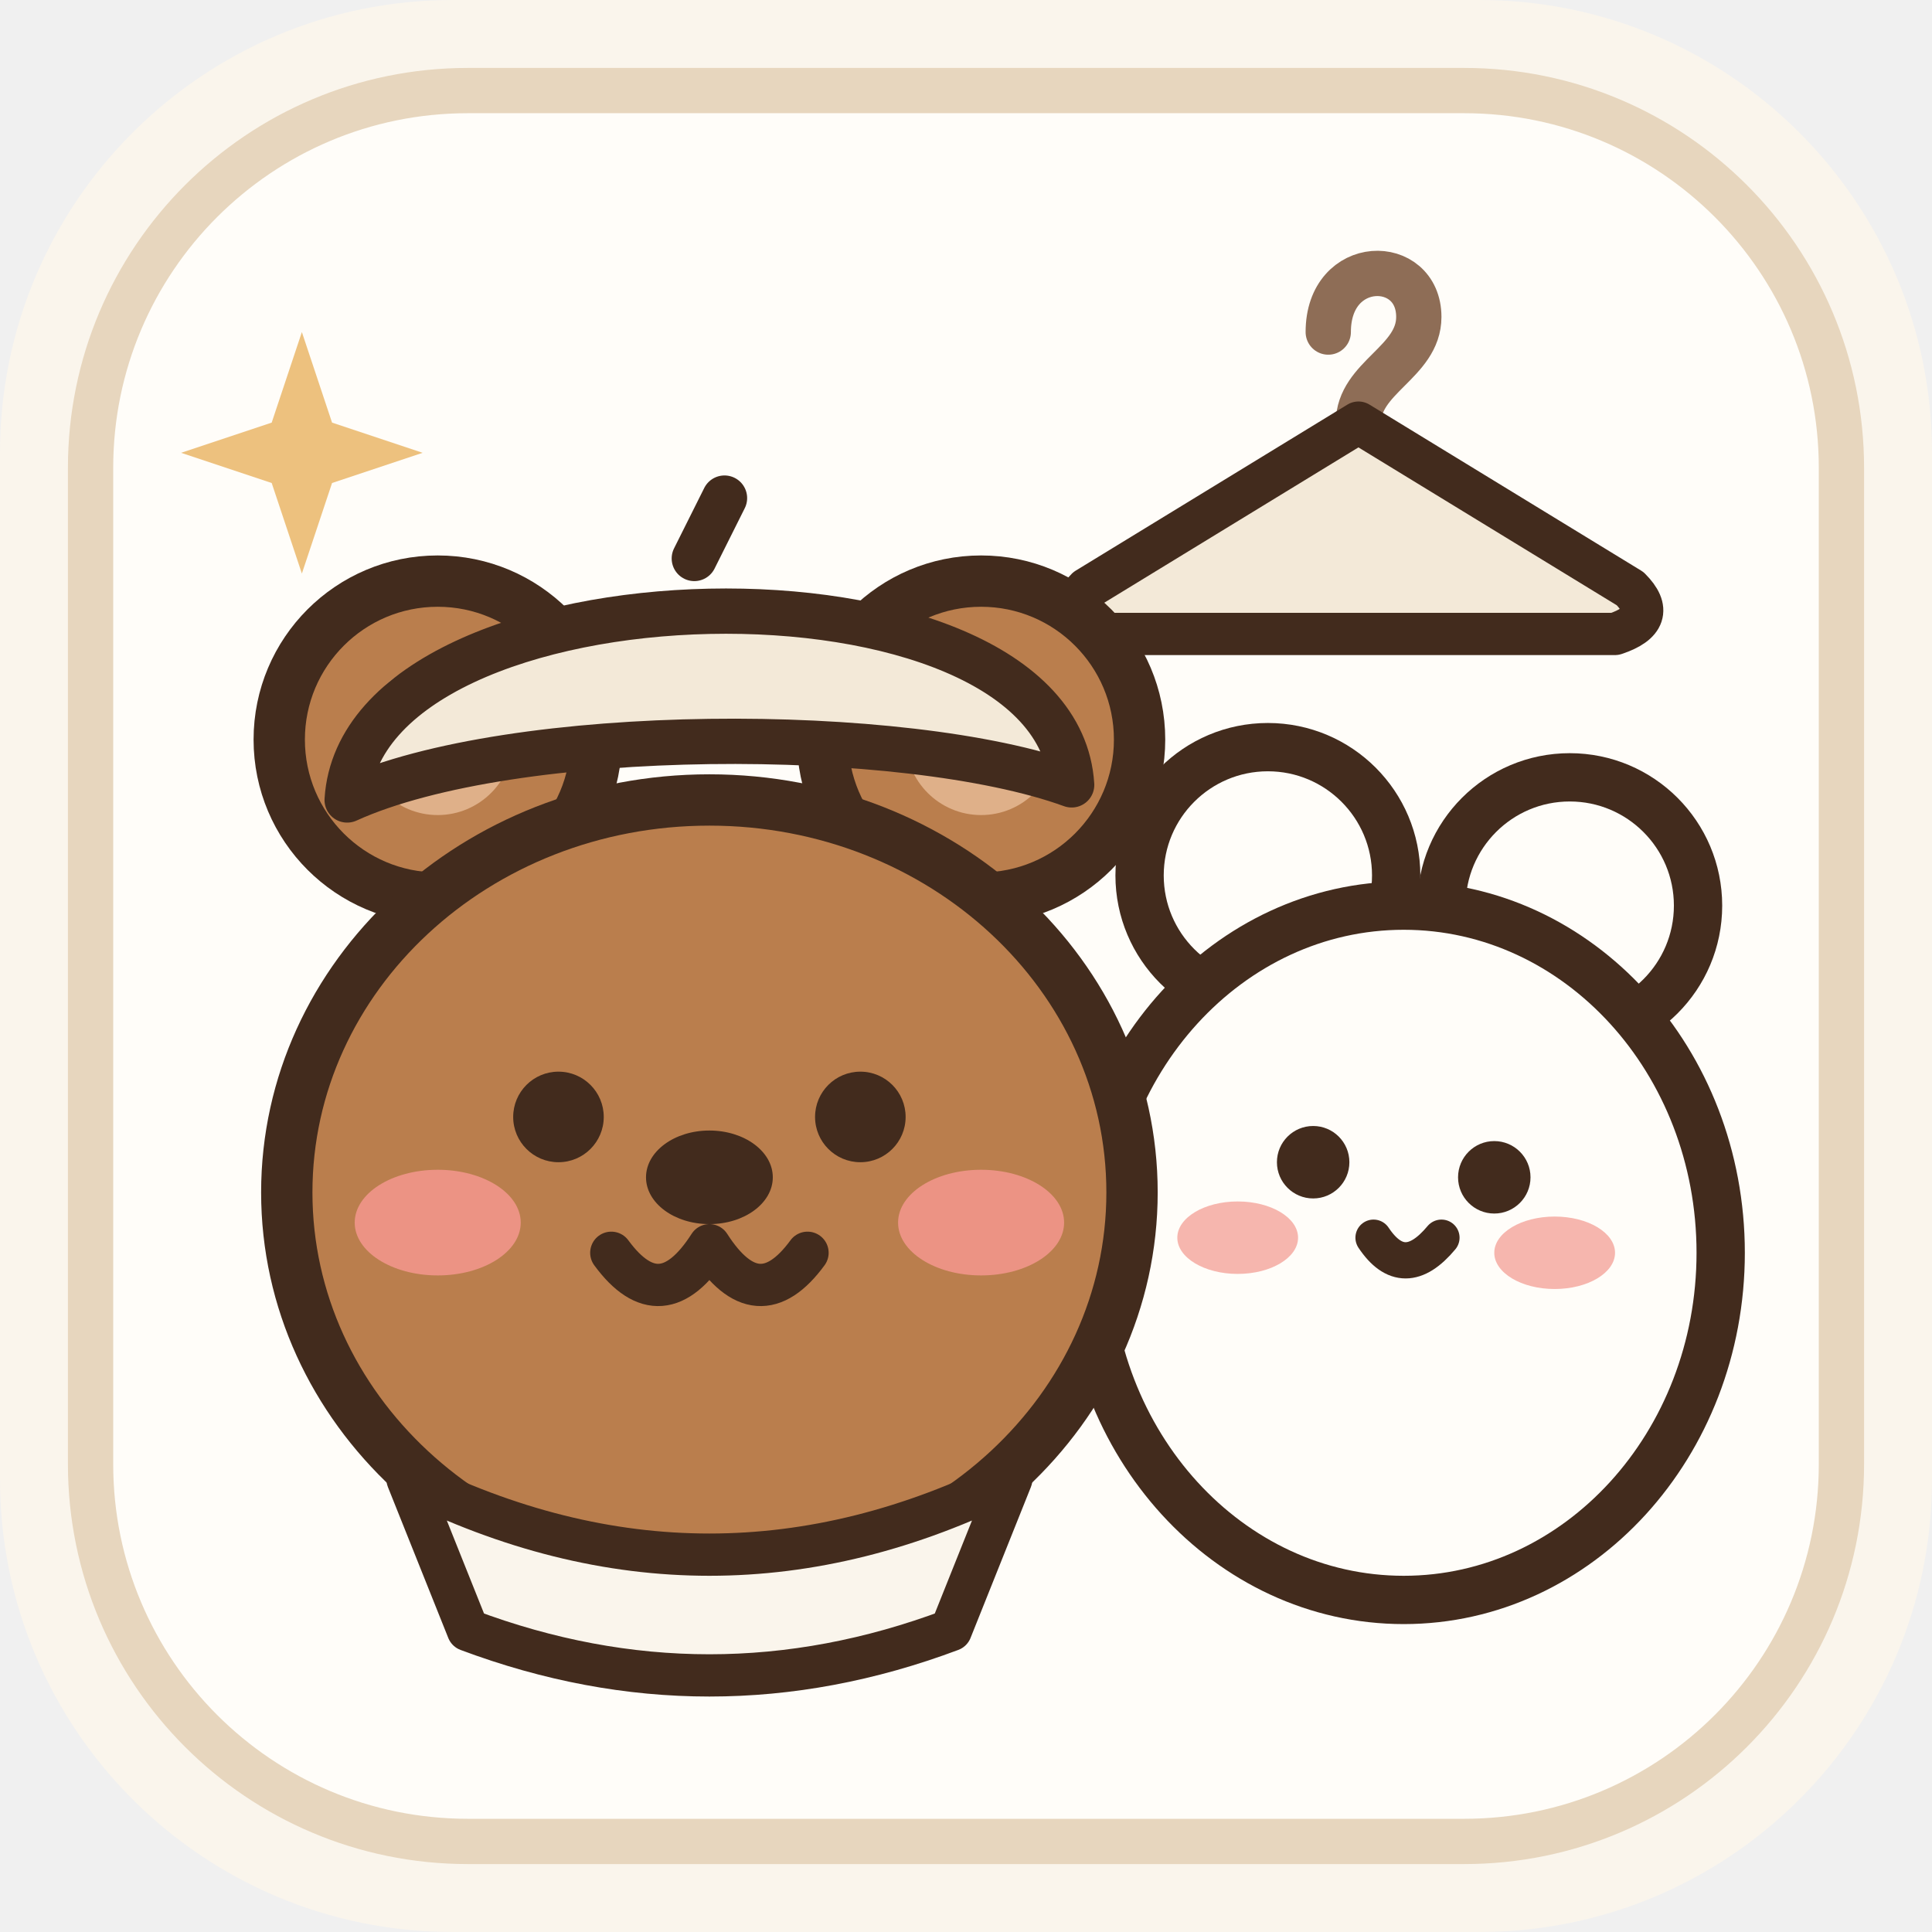
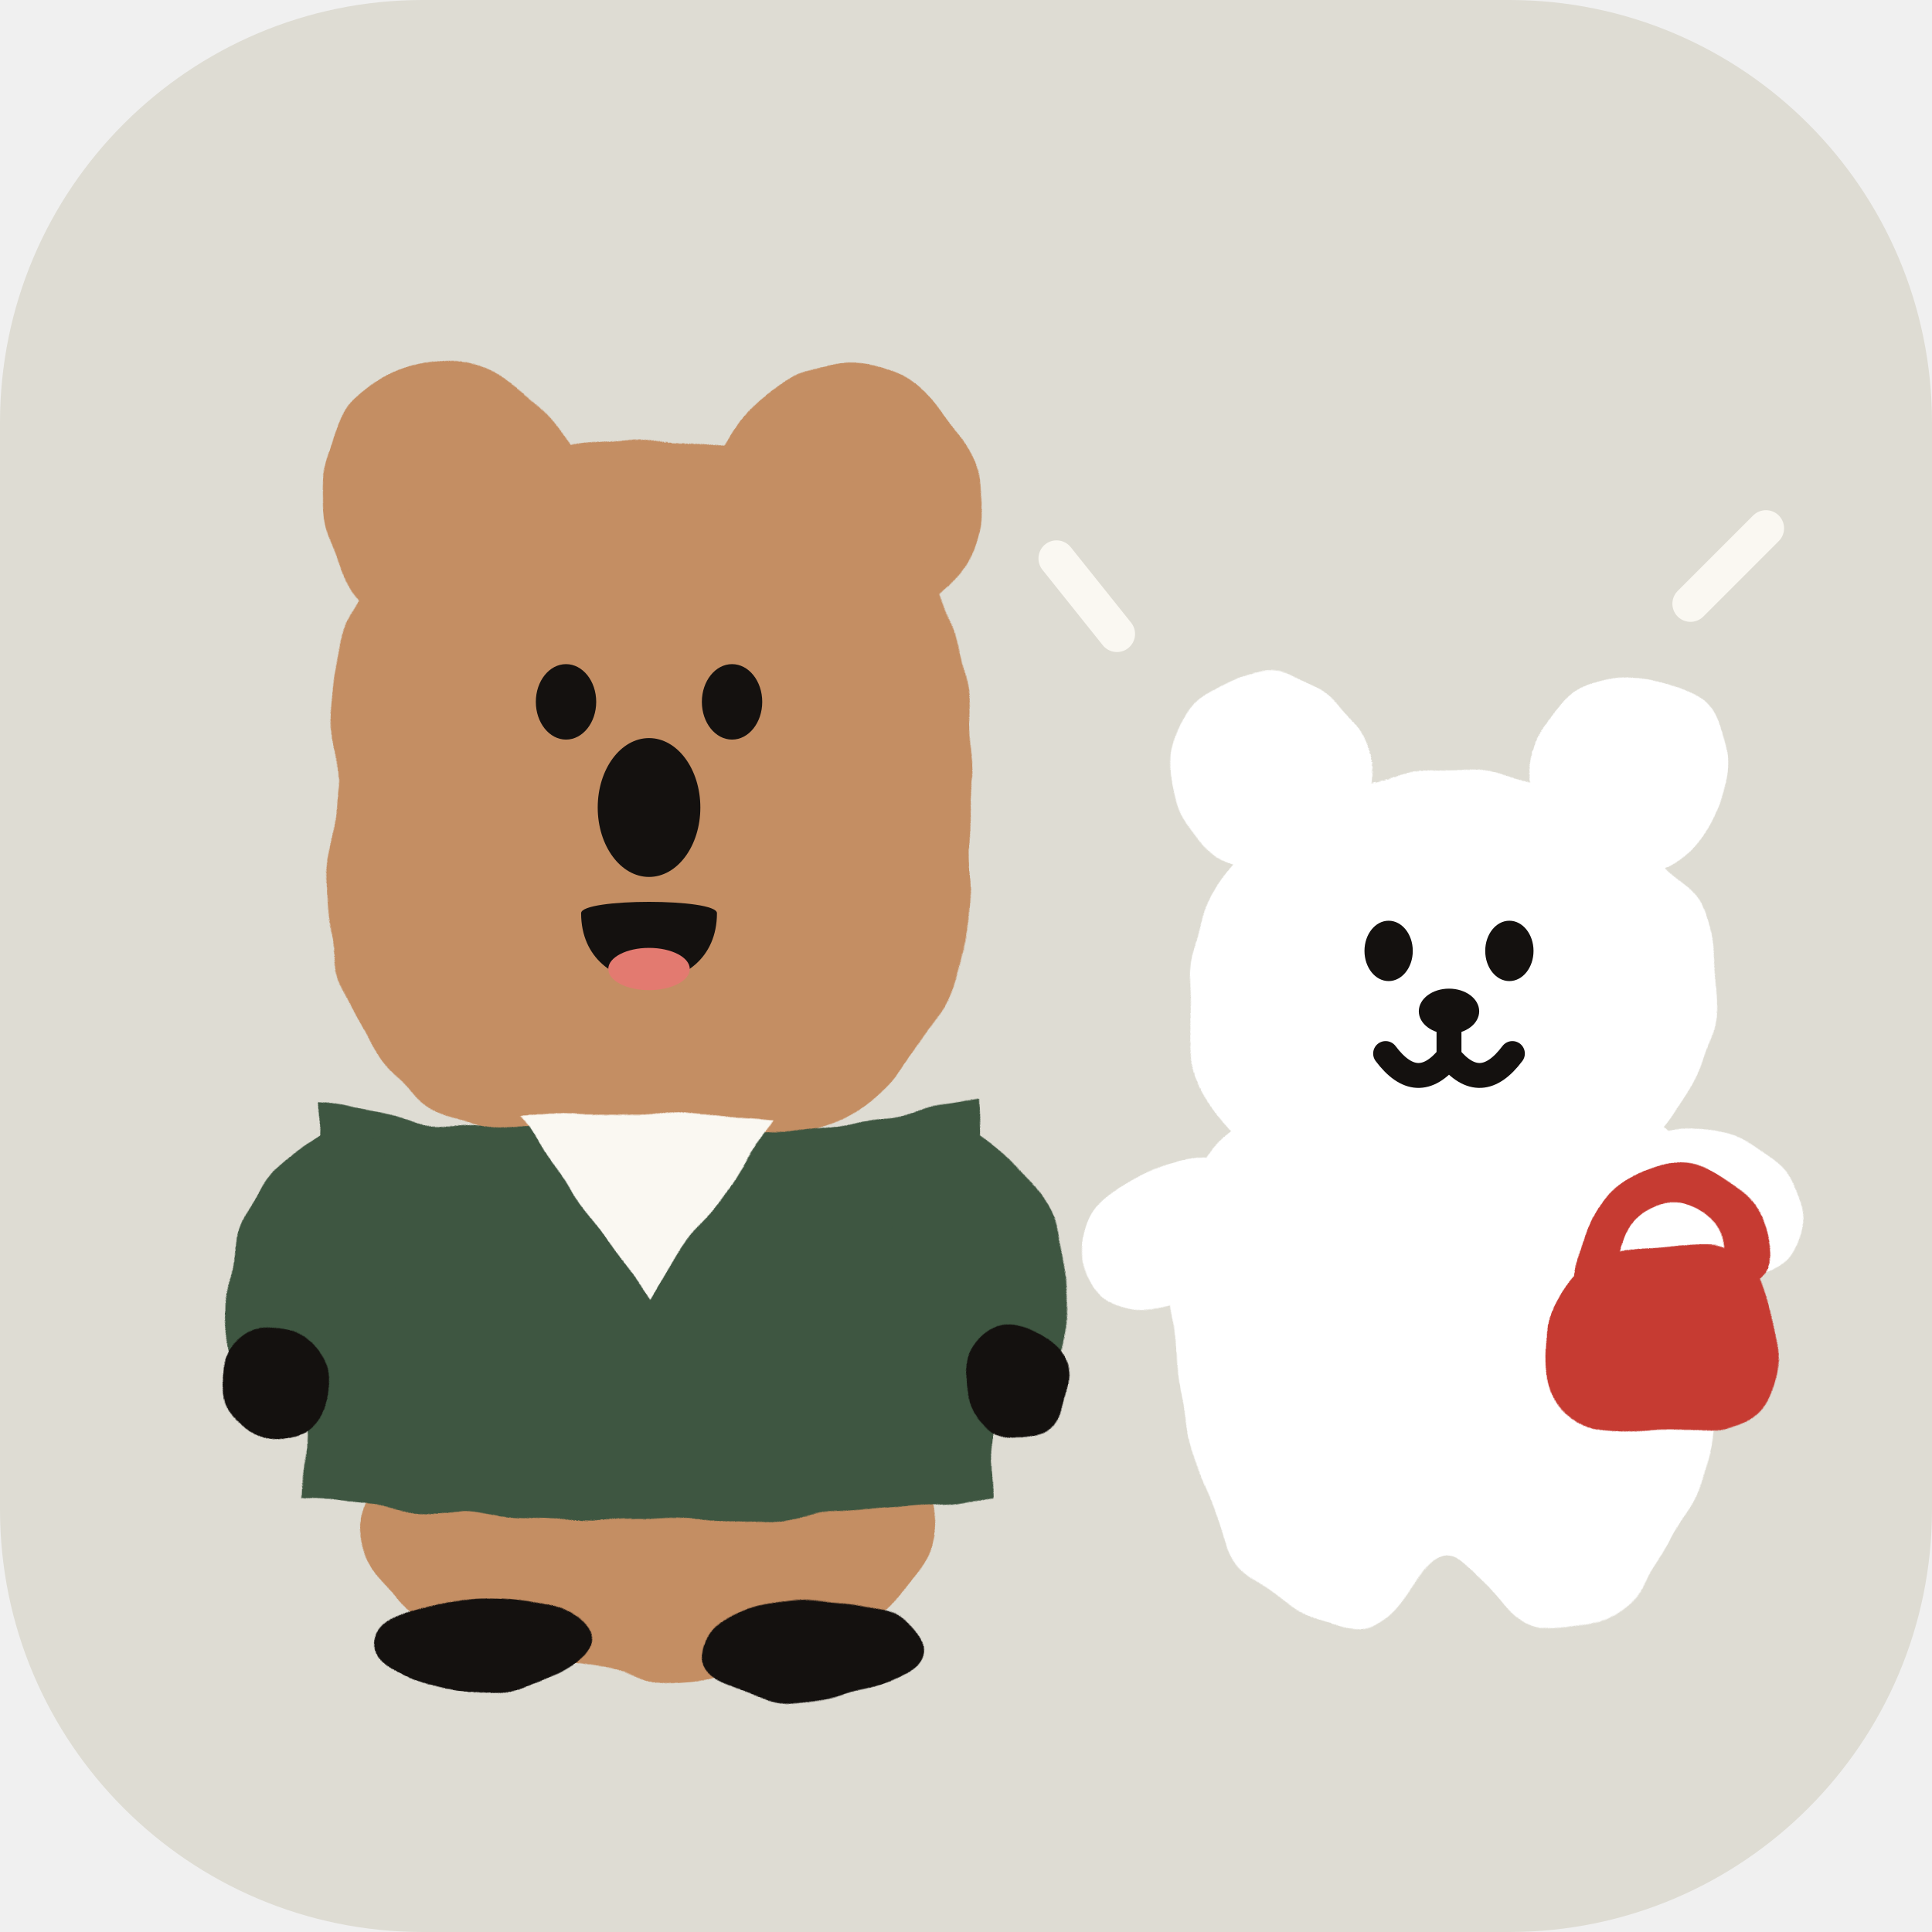
<svg xmlns="http://www.w3.org/2000/svg" viewBox="0 0 128 128">
-   <rect width="128" height="128" rx="30" fill="#FAF5EC" />
-   <rect x="6" y="6" width="116" height="116" rx="25" fill="#FFFDF9" stroke="#E7D6BE" stroke-width="3" />
-   <path d="M88 22 C88 17 94 17 94 21 C94 24 90 25 90 28" fill="none" stroke="#8E6D56" stroke-width="3" stroke-linecap="round" />
-   <path d="M72 39 L90 28 L108 39 Q110 41 107 42 L73 42 Q70 41 72 39 Z" fill="#F3E9D8" stroke="#422B1D" stroke-width="2.8" stroke-linejoin="round" />
-   <circle cx="84" cy="58" r="8.5" fill="#FFFDF9" stroke="#422B1D" stroke-width="3.2" />
-   <circle cx="104" cy="60" r="8.5" fill="#FFFDF9" stroke="#422B1D" stroke-width="3.2" />
-   <ellipse cx="93" cy="83" rx="21" ry="23" fill="#FFFDF9" stroke="#422B1D" stroke-width="3.2" />
-   <circle cx="87" cy="77" r="2.4" fill="#422B1D" />
-   <circle cx="99" cy="78" r="2.4" fill="#422B1D" />
-   <ellipse cx="82" cy="82" rx="4" ry="2.4" fill="#F4A49B" opacity="0.8" />
-   <ellipse cx="103" cy="83" rx="4" ry="2.4" fill="#F4A49B" opacity="0.8" />
-   <path d="M91 82 Q93 85 95.5 82" fill="none" stroke="#422B1D" stroke-width="2.4" stroke-linecap="round" />
-   <circle cx="29" cy="49" r="10.5" fill="#BA7E4D" stroke="#422B1D" stroke-width="3.4" />
-   <circle cx="29" cy="49" r="5" fill="#DFB089" />
-   <circle cx="65" cy="49" r="10.5" fill="#BA7E4D" stroke="#422B1D" stroke-width="3.4" />
-   <circle cx="65" cy="49" r="5" fill="#DFB089" />
-   <ellipse cx="47" cy="79" rx="28" ry="26" fill="#BA7E4D" stroke="#422B1D" stroke-width="3.4" />
-   <path d="M23 53 C24 37 70 36 71 52 C60 48 34 48 23 53 Z" fill="#F3E9D8" stroke="#422B1D" stroke-width="3" stroke-linejoin="round" />
-   <path d="M46 37 L48 33" stroke="#422B1D" stroke-width="3" stroke-linecap="round" />
-   <path d="M27 98 Q47 108 67 98 L63 108 Q47 114 31 108 Z" fill="#FAF5EC" stroke="#422B1D" stroke-width="2.8" stroke-linejoin="round" />
-   <circle cx="37" cy="74" r="3" fill="#422B1D" />
-   <circle cx="57" cy="74" r="3" fill="#422B1D" />
-   <ellipse cx="29" cy="81" rx="5.5" ry="3.5" fill="#F4978E" opacity="0.85" />
-   <ellipse cx="65" cy="81" rx="5.5" ry="3.5" fill="#F4978E" opacity="0.85" />
-   <ellipse cx="47" cy="78" rx="4.2" ry="3.1" fill="#422B1D" />
-   <path d="M40.5 83 Q43.8 87.5 47 82.5 Q50.2 87.5 53.5 83" fill="none" stroke="#422B1D" stroke-width="2.8" stroke-linecap="round" stroke-linejoin="round" />
-   <path d="M20 22 L22 28 L28 30 L22 32 L20 38 L18 32 L12 30 L18 28 Z" fill="#EDC17E" />
+   <defs>
+     <filter id="crayon" x="-12%" y="-12%" width="124%" height="124%">
+       <feTurbulence type="fractalNoise" baseFrequency="0.085" numOctaves="3" seed="21" result="noise" />
+       <feDisplacementMap in="SourceGraphic" in2="noise" scale="2.4" xChannelSelector="R" yChannelSelector="G" />
+     </filter>
+   </defs>
+   <rect width="128" height="128" rx="28" fill="#DEDCD3" />
+   <g filter="url(#crayon)">
+     <circle cx="30" cy="33" r="8.8" fill="#C48E63" />
+     <circle cx="56" cy="33" r="8.8" fill="#C48E63" />
+     <path d="M22 52 C21 36, 29 29, 43 29 C57 29, 65 36, 64 52 C66 66, 62 76, 43 76 C24 76, 20 66, 22 52 Z" fill="#C48E63" />
+     <ellipse cx="43" cy="101" rx="19" ry="10" fill="#C48E63" />
+     <ellipse cx="32" cy="109" rx="7.4" ry="3.2" fill="#14110F" />
+     <ellipse cx="54" cy="109" rx="7.4" ry="3.2" fill="#14110F" />
+     <path d="M21 73 Q43 77 65 73 L66 99 Q43 103 20 99 Z" fill="#3E5641" />
+     <polygon points="35,74 43,86 51,74" fill="#FAF8F2" />
+     <ellipse cx="21" cy="84" rx="5.5" ry="9.5" transform="rotate(18 21 84)" fill="#3E5641" />
+     <circle cx="18.5" cy="91.5" r="3.6" fill="#14110F" />
+     <ellipse cx="65" cy="84" rx="5.5" ry="9.5" transform="rotate(-18 65 84)" fill="#3E5641" />
+     <circle cx="67.5" cy="91.5" r="3.6" fill="#14110F" />
+     <circle cx="84" cy="51" r="6.5" fill="#FFFFFF" />
+     <circle cx="108" cy="51" r="6.5" fill="#FFFFFF" />
+     <ellipse cx="96" cy="66" rx="17.5" ry="15" fill="#FFFFFF" />
+     <path d="M78 88 C77 74, 84 71, 96 71 C108 71, 115 74, 114 88 C114 101, 109 108, 102 108 C99 108, 98 103, 96 103 C94 103, 93 108, 90 108 C83 108, 78 101, 78 88 Z" fill="#FFFFFF" />
+     <ellipse cx="78" cy="82" rx="6.5" ry="4.8" transform="rotate(-22 78 82)" fill="#FFFFFF" />
+     <ellipse cx="113" cy="80" rx="6.5" ry="4.8" transform="rotate(24 113 80)" fill="#FFFFFF" />
+     <path d="M106 84 C106 77, 116 77, 116 84" fill="none" stroke="#C63B32" stroke-width="2.8" stroke-linecap="round" />
+     <rect x="103" y="83" width="15" height="12" rx="4.5" fill="#C63B32" />
+   </g>
+   <ellipse cx="37.5" cy="46.5" rx="2" ry="2.5" fill="#14110F" />
+   <ellipse cx="48.5" cy="46.5" rx="2" ry="2.5" fill="#14110F" />
+   <ellipse cx="43" cy="53.5" rx="3.4" ry="4.6" fill="#14110F" />
+   <path d="M38.5 60.5 C38.5 59.5, 47.5 59.5, 47.5 60.5 C47.5 66.5, 38.5 66.5, 38.5 60.5 Z" fill="#14110F" />
+   <ellipse cx="43" cy="64.2" rx="2.7" ry="1.4" fill="#E37A70" />
+   <ellipse cx="92" cy="63" rx="1.6" ry="2" fill="#14110F" />
+   <ellipse cx="100" cy="63" rx="1.6" ry="2" fill="#14110F" />
+   <ellipse cx="96" cy="67" rx="2" ry="1.5" fill="#14110F" />
+   <path d="M96 68 L96 70.2 M91.8 69.8 Q93.9 72.6 96 70 Q98.1 72.6 100.2 69.8" fill="none" stroke="#14110F" stroke-width="1.65" stroke-linecap="round" stroke-linejoin="round" />
+   <path d="M74 42 L70 37 M112 40 L117 35" stroke="#FAF8F2" stroke-width="2.4" stroke-linecap="round" />
</svg>
